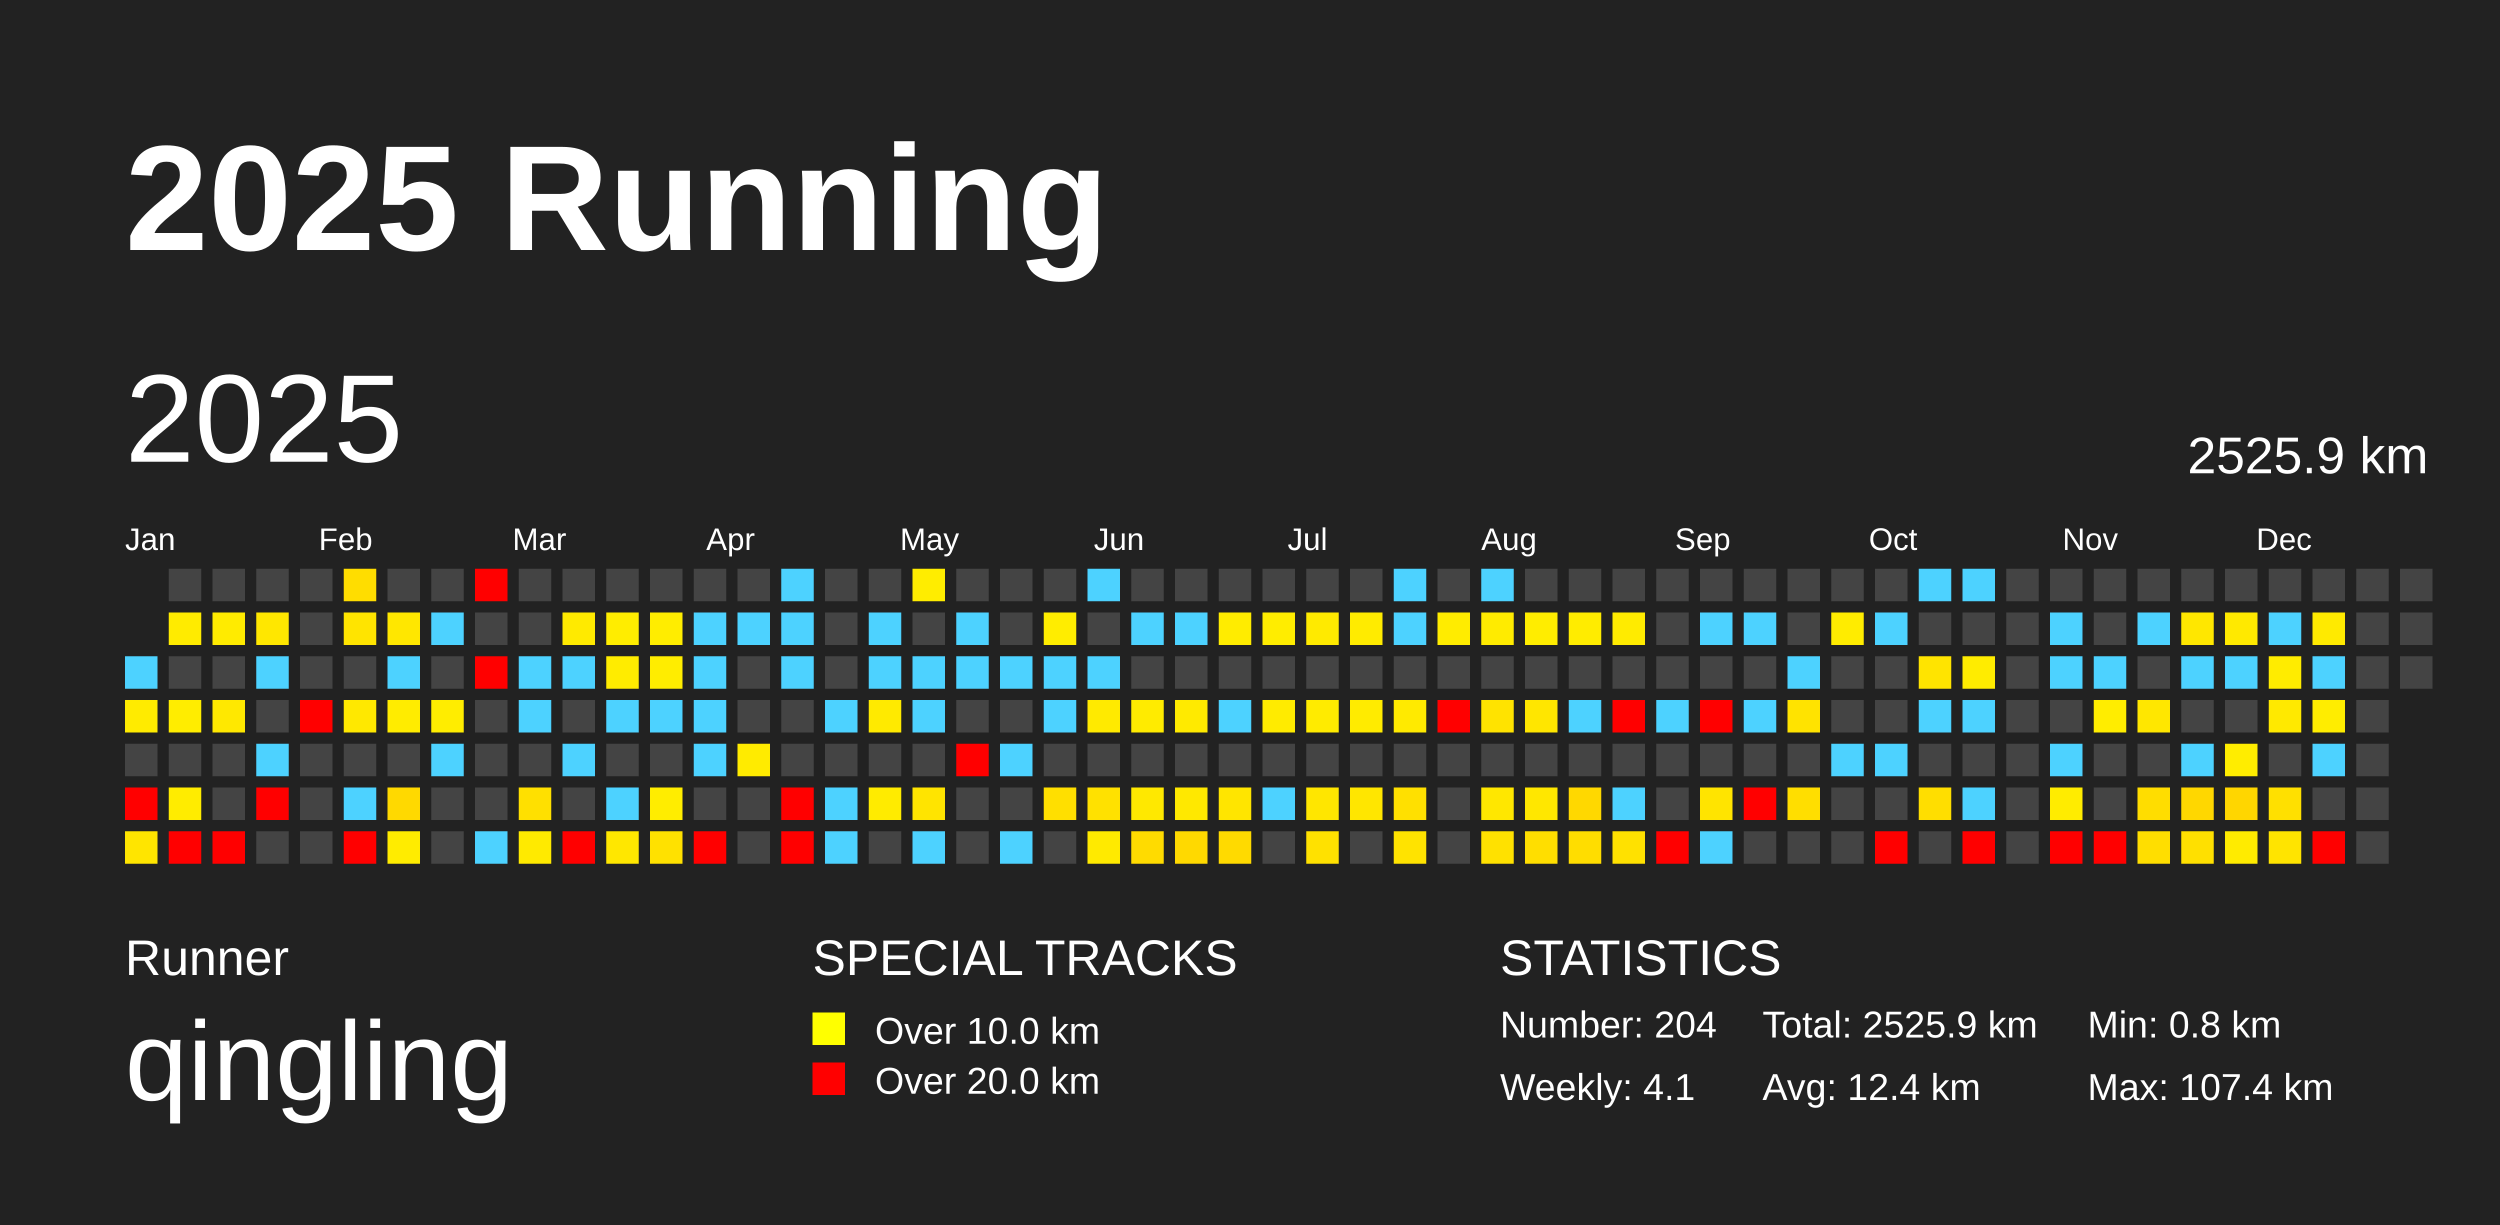
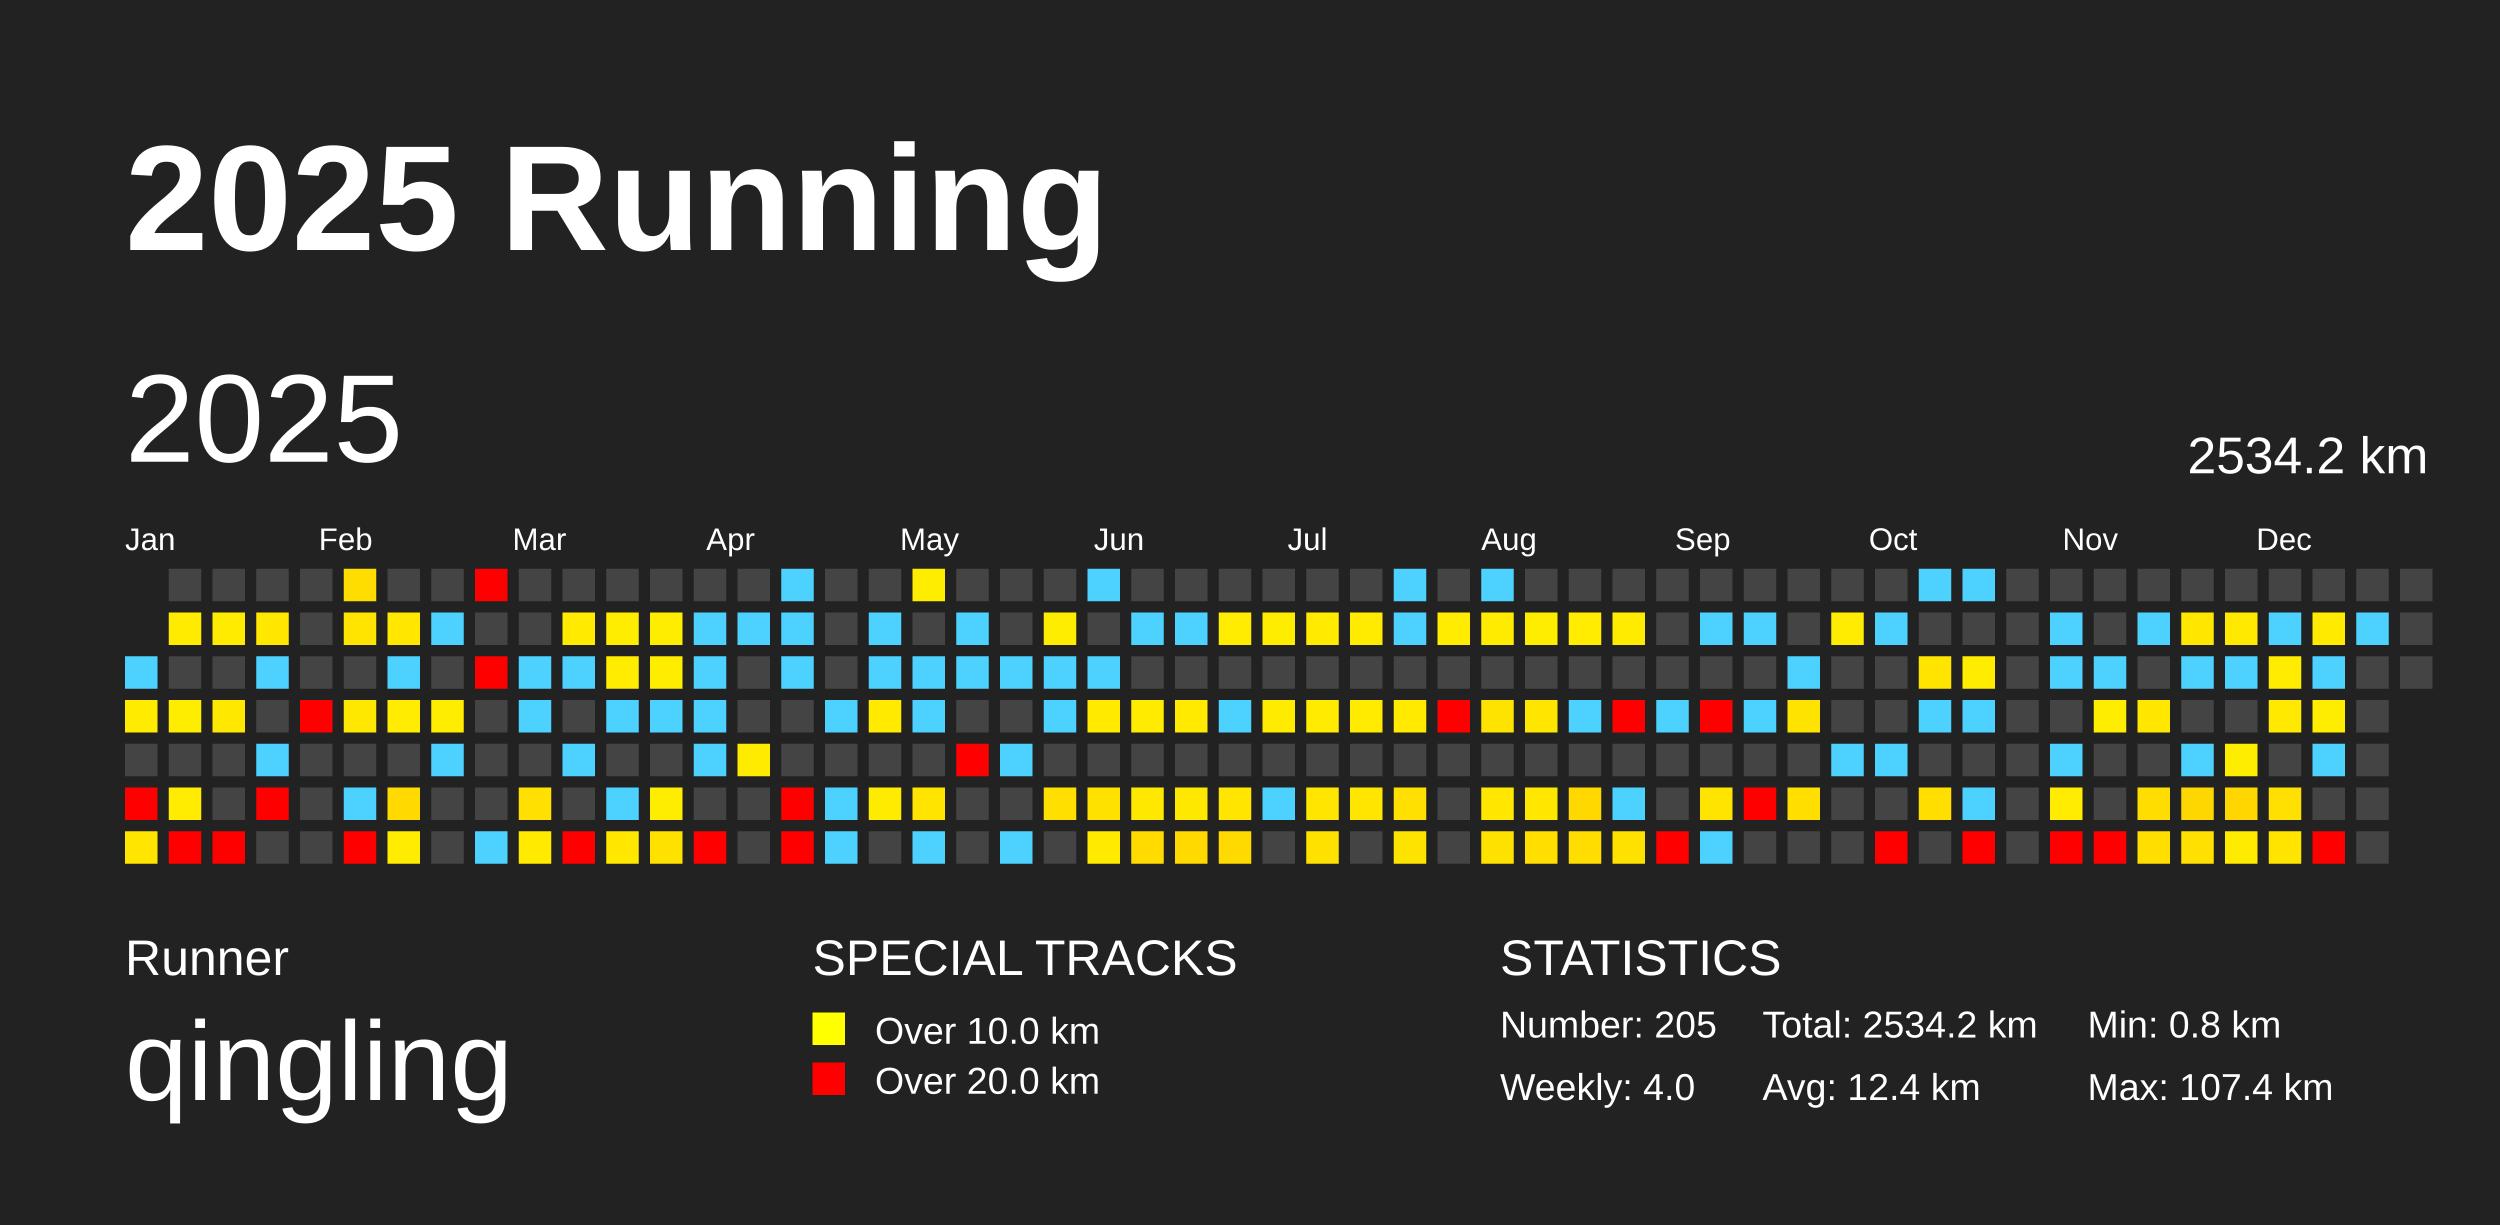
<svg xmlns="http://www.w3.org/2000/svg" baseProfile="full" height="98mm" version="1.1" viewBox="0,0,200,98" width="200mm">
  <defs />
  <rect fill="#222222" height="98" width="200" x="0" y="0" />
  <text fill="#FFFFFF" style="font-size:12px; font-family:Arial; font-weight:bold;" x="10" y="20">2025 Running</text>
  <text fill="#FFFFFF" style="font-size:4px; font-family:Arial" x="10" y="78">Runner</text>
  <text fill="#FFFFFF" style="font-size:9px; font-family:Arial" x="10" y="88">qingling</text>
  <text fill="#FFFFFF" style="font-size:4px; font-family:Arial" x="65" y="78">SPECIAL TRACKS</text>
  <rect fill="yellow" height="2.6" width="2.6" x="65" y="81" />
  <text fill="#FFFFFF" style="font-size:3px; font-family:Arial" x="70" y="83.5">Over 10.0 km</text>
  <rect fill="red" height="2.6" width="2.6" x="65" y="85" />
  <text fill="#FFFFFF" style="font-size:3px; font-family:Arial" x="70" y="87.5">Over 20.0 km</text>
  <text fill="#FFFFFF" style="font-size:4px; font-family:Arial" x="120" y="78">STATISTICS</text>
-   <text fill="#FFFFFF" style="font-size:3px; font-family:Arial" x="120" y="83">Number: 204</text>
-   <text fill="#FFFFFF" style="font-size:3px; font-family:Arial" x="120" y="88">Weekly: 4.1</text>
-   <text fill="#FFFFFF" style="font-size:3px; font-family:Arial" x="141" y="83">Total: 2525.9 km</text>
+   <text fill="#FFFFFF" style="font-size:3px; font-family:Arial" x="120" y="83">Number: 205</text>
+   <text fill="#FFFFFF" style="font-size:3px; font-family:Arial" x="120" y="88">Weekly: 4.0</text>
+   <text fill="#FFFFFF" style="font-size:3px; font-family:Arial" x="141" y="83">Total: 2534.2 km</text>
  <text fill="#FFFFFF" style="font-size:3px; font-family:Arial" x="141" y="88">Avg: 12.4 km</text>
  <text fill="#FFFFFF" style="font-size:3px; font-family:Arial" x="167" y="83">Min: 0.8 km</text>
  <text fill="#FFFFFF" style="font-size:3px; font-family:Arial" x="167" y="88">Max: 107.4 km</text>
  <text dominant-baseline="hanging" fill="#FFFFFF" style="font-size:10.0px; font-family:Arial;" x="10" y="30">2025</text>
-   <text dominant-baseline="hanging" fill="#FFFFFF" style="font-size:4.125px; font-family:Arial;" x="175" y="35">2525.9 km</text>
+   <text dominant-baseline="hanging" fill="#FFFFFF" style="font-size:4.125px; font-family:Arial;" x="175" y="35">2534.2 km</text>
  <text fill="#FFFFFF" style="font-size:2.5px; font-family:Arial" x="10.0" y="44">Jan</text>
  <text fill="#FFFFFF" style="font-size:2.5px; font-family:Arial" x="25.5" y="44">Feb</text>
  <text fill="#FFFFFF" style="font-size:2.5px; font-family:Arial" x="41.0" y="44">Mar</text>
  <text fill="#FFFFFF" style="font-size:2.5px; font-family:Arial" x="56.5" y="44">Apr</text>
  <text fill="#FFFFFF" style="font-size:2.5px; font-family:Arial" x="72.0" y="44">May</text>
  <text fill="#FFFFFF" style="font-size:2.5px; font-family:Arial" x="87.5" y="44">Jun</text>
  <text fill="#FFFFFF" style="font-size:2.5px; font-family:Arial" x="103.0" y="44">Jul</text>
  <text fill="#FFFFFF" style="font-size:2.5px; font-family:Arial" x="118.5" y="44">Aug</text>
  <text fill="#FFFFFF" style="font-size:2.5px; font-family:Arial" x="134.0" y="44">Sep</text>
  <text fill="#FFFFFF" style="font-size:2.5px; font-family:Arial" x="149.5" y="44">Oct</text>
  <text fill="#FFFFFF" style="font-size:2.5px; font-family:Arial" x="165.0" y="44">Nov</text>
  <text fill="#FFFFFF" style="font-size:2.5px; font-family:Arial" x="180.5" y="44">Dec</text>
  <rect fill="#4dd2ff" height="2.6" width="2.6" x="10.0" y="52.5" />
  <rect fill="#ffeb00" height="2.6" width="2.6" x="10.0" y="56.0" />
  <rect fill="#444444" height="2.6" width="2.6" x="10.0" y="59.5" />
  <rect fill="red" height="2.6" width="2.6" x="10.0" y="63.0" />
  <rect fill="#ffe500" height="2.6" width="2.6" x="10.0" y="66.5" />
  <rect fill="#444444" height="2.6" width="2.6" x="13.5" y="45.5" />
  <rect fill="#ffeb00" height="2.6" width="2.6" x="13.5" y="49.0" />
  <rect fill="#444444" height="2.6" width="2.6" x="13.5" y="52.5" />
  <rect fill="#ffed00" height="2.6" width="2.6" x="13.5" y="56.0" />
  <rect fill="#444444" height="2.6" width="2.6" x="13.5" y="59.5" />
  <rect fill="#ffec00" height="2.6" width="2.6" x="13.5" y="63.0" />
  <rect fill="red" height="2.6" width="2.6" x="13.5" y="66.5" />
  <rect fill="#444444" height="2.6" width="2.6" x="17.0" y="45.5" />
  <rect fill="#ffeb00" height="2.6" width="2.6" x="17.0" y="49.0" />
  <rect fill="#444444" height="2.6" width="2.6" x="17.0" y="52.5" />
  <rect fill="#ffe800" height="2.6" width="2.6" x="17.0" y="56.0" />
  <rect fill="#444444" height="2.6" width="2.6" x="17.0" y="59.5" />
  <rect fill="#444444" height="2.6" width="2.6" x="17.0" y="63.0" />
  <rect fill="red" height="2.6" width="2.6" x="17.0" y="66.5" />
  <rect fill="#444444" height="2.6" width="2.6" x="20.5" y="45.5" />
  <rect fill="#ffe700" height="2.6" width="2.6" x="20.5" y="49.0" />
  <rect fill="#4dd2ff" height="2.6" width="2.6" x="20.5" y="52.5" />
  <rect fill="#444444" height="2.6" width="2.6" x="20.5" y="56.0" />
  <rect fill="#4dd2ff" height="2.6" width="2.6" x="20.5" y="59.5" />
  <rect fill="red" height="2.6" width="2.6" x="20.5" y="63.0" />
  <rect fill="#444444" height="2.6" width="2.6" x="20.5" y="66.5" />
  <rect fill="#444444" height="2.6" width="2.6" x="24.0" y="45.5" />
  <rect fill="#444444" height="2.6" width="2.6" x="24.0" y="49.0" />
  <rect fill="#444444" height="2.6" width="2.6" x="24.0" y="52.5" />
  <rect fill="red" height="2.6" width="2.6" x="24.0" y="56.0" />
  <rect fill="#444444" height="2.6" width="2.6" x="24.0" y="59.5" />
  <rect fill="#444444" height="2.6" width="2.6" x="24.0" y="63.0" />
  <rect fill="#444444" height="2.6" width="2.6" x="24.0" y="66.5" />
  <rect fill="#ffdd00" height="2.6" width="2.6" x="27.5" y="45.5" />
  <rect fill="#ffe400" height="2.6" width="2.6" x="27.5" y="49.0" />
  <rect fill="#444444" height="2.6" width="2.6" x="27.5" y="52.5" />
  <rect fill="#ffe800" height="2.6" width="2.6" x="27.5" y="56.0" />
  <rect fill="#444444" height="2.6" width="2.6" x="27.5" y="59.5" />
  <rect fill="#4dd2ff" height="2.6" width="2.6" x="27.5" y="63.0" />
  <rect fill="red" height="2.6" width="2.6" x="27.5" y="66.5" />
  <rect fill="#444444" height="2.6" width="2.6" x="31.0" y="45.5" />
  <rect fill="#ffe700" height="2.6" width="2.6" x="31.0" y="49.0" />
  <rect fill="#4dd2ff" height="2.6" width="2.6" x="31.0" y="52.5" />
  <rect fill="#ffec00" height="2.6" width="2.6" x="31.0" y="56.0" />
  <rect fill="#444444" height="2.6" width="2.6" x="31.0" y="59.5" />
  <rect fill="#ffd900" height="2.6" width="2.6" x="31.0" y="63.0" />
  <rect fill="#ffec00" height="2.6" width="2.6" x="31.0" y="66.5" />
  <rect fill="#444444" height="2.6" width="2.6" x="34.5" y="45.5" />
  <rect fill="#4dd2ff" height="2.6" width="2.6" x="34.5" y="49.0" />
  <rect fill="#444444" height="2.6" width="2.6" x="34.5" y="52.5" />
  <rect fill="#ffed00" height="2.6" width="2.6" x="34.5" y="56.0" />
  <rect fill="#4dd2ff" height="2.6" width="2.6" x="34.5" y="59.5" />
  <rect fill="#444444" height="2.6" width="2.6" x="34.5" y="63.0" />
  <rect fill="#444444" height="2.6" width="2.6" x="34.5" y="66.5" />
  <rect fill="red" height="2.6" width="2.6" x="38.0" y="45.5" />
  <rect fill="#444444" height="2.6" width="2.6" x="38.0" y="49.0" />
  <rect fill="red" height="2.6" width="2.6" x="38.0" y="52.5" />
  <rect fill="#444444" height="2.6" width="2.6" x="38.0" y="56.0" />
  <rect fill="#444444" height="2.6" width="2.6" x="38.0" y="59.5" />
  <rect fill="#444444" height="2.6" width="2.6" x="38.0" y="63.0" />
  <rect fill="#4dd2ff" height="2.6" width="2.6" x="38.0" y="66.5" />
  <rect fill="#444444" height="2.6" width="2.6" x="41.5" y="45.5" />
  <rect fill="#444444" height="2.6" width="2.6" x="41.5" y="49.0" />
  <rect fill="#4dd2ff" height="2.6" width="2.6" x="41.5" y="52.5" />
  <rect fill="#4dd2ff" height="2.6" width="2.6" x="41.5" y="56.0" />
  <rect fill="#444444" height="2.6" width="2.6" x="41.5" y="59.5" />
  <rect fill="#ffe000" height="2.6" width="2.6" x="41.5" y="63.0" />
  <rect fill="#ffea00" height="2.6" width="2.6" x="41.5" y="66.5" />
  <rect fill="#444444" height="2.6" width="2.6" x="45.0" y="45.5" />
  <rect fill="#ffea00" height="2.6" width="2.6" x="45.0" y="49.0" />
  <rect fill="#4dd2ff" height="2.6" width="2.6" x="45.0" y="52.5" />
  <rect fill="#444444" height="2.6" width="2.6" x="45.0" y="56.0" />
  <rect fill="#4dd2ff" height="2.6" width="2.6" x="45.0" y="59.5" />
  <rect fill="#444444" height="2.6" width="2.6" x="45.0" y="63.0" />
  <rect fill="red" height="2.6" width="2.6" x="45.0" y="66.5" />
  <rect fill="#444444" height="2.6" width="2.6" x="48.5" y="45.5" />
  <rect fill="#ffed00" height="2.6" width="2.6" x="48.5" y="49.0" />
  <rect fill="#ffec00" height="2.6" width="2.6" x="48.5" y="52.5" />
  <rect fill="#4dd2ff" height="2.6" width="2.6" x="48.5" y="56.0" />
  <rect fill="#444444" height="2.6" width="2.6" x="48.5" y="59.5" />
  <rect fill="#4dd2ff" height="2.6" width="2.6" x="48.5" y="63.0" />
  <rect fill="#ffe700" height="2.6" width="2.6" x="48.5" y="66.5" />
  <rect fill="#444444" height="2.6" width="2.6" x="52.0" y="45.5" />
  <rect fill="#ffed00" height="2.6" width="2.6" x="52.0" y="49.0" />
  <rect fill="#ffed00" height="2.6" width="2.6" x="52.0" y="52.5" />
  <rect fill="#4dd2ff" height="2.6" width="2.6" x="52.0" y="56.0" />
  <rect fill="#444444" height="2.6" width="2.6" x="52.0" y="59.5" />
  <rect fill="#ffed00" height="2.6" width="2.6" x="52.0" y="63.0" />
  <rect fill="#ffe100" height="2.6" width="2.6" x="52.0" y="66.5" />
  <rect fill="#444444" height="2.6" width="2.6" x="55.5" y="45.5" />
  <rect fill="#4dd2ff" height="2.6" width="2.6" x="55.5" y="49.0" />
  <rect fill="#4dd2ff" height="2.6" width="2.6" x="55.5" y="52.5" />
  <rect fill="#4dd2ff" height="2.6" width="2.6" x="55.5" y="56.0" />
  <rect fill="#4dd2ff" height="2.6" width="2.6" x="55.5" y="59.5" />
  <rect fill="#444444" height="2.6" width="2.6" x="55.5" y="63.0" />
  <rect fill="red" height="2.6" width="2.6" x="55.5" y="66.5" />
  <rect fill="#444444" height="2.6" width="2.6" x="59.0" y="45.5" />
  <rect fill="#4dd2ff" height="2.6" width="2.6" x="59.0" y="49.0" />
  <rect fill="#444444" height="2.6" width="2.6" x="59.0" y="52.5" />
  <rect fill="#444444" height="2.6" width="2.6" x="59.0" y="56.0" />
  <rect fill="#ffeb00" height="2.6" width="2.6" x="59.0" y="59.5" />
  <rect fill="#444444" height="2.6" width="2.6" x="59.0" y="63.0" />
  <rect fill="#444444" height="2.6" width="2.6" x="59.0" y="66.5" />
  <rect fill="#4dd2ff" height="2.6" width="2.6" x="62.5" y="45.5" />
  <rect fill="#4dd2ff" height="2.6" width="2.6" x="62.5" y="49.0" />
  <rect fill="#4dd2ff" height="2.6" width="2.6" x="62.5" y="52.5" />
  <rect fill="#444444" height="2.6" width="2.6" x="62.5" y="56.0" />
  <rect fill="#444444" height="2.6" width="2.6" x="62.5" y="59.5" />
  <rect fill="red" height="2.6" width="2.6" x="62.5" y="63.0" />
  <rect fill="red" height="2.6" width="2.6" x="62.5" y="66.5" />
  <rect fill="#444444" height="2.6" width="2.6" x="66.0" y="45.5" />
  <rect fill="#444444" height="2.6" width="2.6" x="66.0" y="49.0" />
  <rect fill="#444444" height="2.6" width="2.6" x="66.0" y="52.5" />
  <rect fill="#4dd2ff" height="2.6" width="2.6" x="66.0" y="56.0" />
  <rect fill="#444444" height="2.6" width="2.6" x="66.0" y="59.5" />
  <rect fill="#4dd2ff" height="2.6" width="2.6" x="66.0" y="63.0" />
  <rect fill="#4dd2ff" height="2.6" width="2.6" x="66.0" y="66.5" />
  <rect fill="#444444" height="2.6" width="2.6" x="69.5" y="45.5" />
  <rect fill="#4dd2ff" height="2.6" width="2.6" x="69.5" y="49.0" />
  <rect fill="#4dd2ff" height="2.6" width="2.6" x="69.5" y="52.5" />
  <rect fill="#ffea00" height="2.6" width="2.6" x="69.5" y="56.0" />
  <rect fill="#444444" height="2.6" width="2.6" x="69.5" y="59.5" />
  <rect fill="#ffeb00" height="2.6" width="2.6" x="69.5" y="63.0" />
  <rect fill="#444444" height="2.6" width="2.6" x="69.5" y="66.5" />
  <rect fill="#ffed00" height="2.6" width="2.6" x="73.0" y="45.5" />
  <rect fill="#444444" height="2.6" width="2.6" x="73.0" y="49.0" />
  <rect fill="#4dd2ff" height="2.6" width="2.6" x="73.0" y="52.5" />
  <rect fill="#4dd2ff" height="2.6" width="2.6" x="73.0" y="56.0" />
  <rect fill="#444444" height="2.6" width="2.6" x="73.0" y="59.5" />
  <rect fill="#ffe400" height="2.6" width="2.6" x="73.0" y="63.0" />
  <rect fill="#4dd2ff" height="2.6" width="2.6" x="73.0" y="66.5" />
  <rect fill="#444444" height="2.6" width="2.6" x="76.5" y="45.5" />
  <rect fill="#4dd2ff" height="2.6" width="2.6" x="76.5" y="49.0" />
  <rect fill="#4dd2ff" height="2.6" width="2.6" x="76.5" y="52.5" />
  <rect fill="#444444" height="2.6" width="2.6" x="76.5" y="56.0" />
  <rect fill="red" height="2.6" width="2.6" x="76.5" y="59.5" />
  <rect fill="#444444" height="2.6" width="2.6" x="76.5" y="63.0" />
  <rect fill="#444444" height="2.6" width="2.6" x="76.5" y="66.5" />
  <rect fill="#444444" height="2.6" width="2.6" x="80.0" y="45.5" />
  <rect fill="#444444" height="2.6" width="2.6" x="80.0" y="49.0" />
  <rect fill="#4dd2ff" height="2.6" width="2.6" x="80.0" y="52.5" />
  <rect fill="#444444" height="2.6" width="2.6" x="80.0" y="56.0" />
  <rect fill="#4dd2ff" height="2.6" width="2.6" x="80.0" y="59.5" />
  <rect fill="#444444" height="2.6" width="2.6" x="80.0" y="63.0" />
  <rect fill="#4dd2ff" height="2.6" width="2.6" x="80.0" y="66.5" />
  <rect fill="#444444" height="2.6" width="2.6" x="83.5" y="45.5" />
  <rect fill="#ffed00" height="2.6" width="2.6" x="83.5" y="49.0" />
  <rect fill="#4dd2ff" height="2.6" width="2.6" x="83.5" y="52.5" />
  <rect fill="#4dd2ff" height="2.6" width="2.6" x="83.5" y="56.0" />
  <rect fill="#444444" height="2.6" width="2.6" x="83.5" y="59.5" />
  <rect fill="#ffdf00" height="2.6" width="2.6" x="83.5" y="63.0" />
  <rect fill="#444444" height="2.6" width="2.6" x="83.5" y="66.5" />
  <rect fill="#4dd2ff" height="2.6" width="2.6" x="87.0" y="45.5" />
  <rect fill="#444444" height="2.6" width="2.6" x="87.0" y="49.0" />
  <rect fill="#4dd2ff" height="2.6" width="2.6" x="87.0" y="52.5" />
  <rect fill="#ffea00" height="2.6" width="2.6" x="87.0" y="56.0" />
  <rect fill="#444444" height="2.6" width="2.6" x="87.0" y="59.5" />
  <rect fill="#ffe100" height="2.6" width="2.6" x="87.0" y="63.0" />
  <rect fill="#ffea00" height="2.6" width="2.6" x="87.0" y="66.5" />
  <rect fill="#444444" height="2.6" width="2.6" x="90.5" y="45.5" />
  <rect fill="#4dd2ff" height="2.6" width="2.6" x="90.5" y="49.0" />
  <rect fill="#444444" height="2.6" width="2.6" x="90.5" y="52.5" />
  <rect fill="#ffeb00" height="2.6" width="2.6" x="90.5" y="56.0" />
  <rect fill="#444444" height="2.6" width="2.6" x="90.5" y="59.5" />
  <rect fill="#ffe800" height="2.6" width="2.6" x="90.5" y="63.0" />
  <rect fill="#ffdb00" height="2.6" width="2.6" x="90.5" y="66.5" />
  <rect fill="#444444" height="2.6" width="2.6" x="94.0" y="45.5" />
  <rect fill="#4dd2ff" height="2.6" width="2.6" x="94.0" y="49.0" />
  <rect fill="#444444" height="2.6" width="2.6" x="94.0" y="52.5" />
  <rect fill="#ffea00" height="2.6" width="2.6" x="94.0" y="56.0" />
  <rect fill="#444444" height="2.6" width="2.6" x="94.0" y="59.5" />
  <rect fill="#ffe800" height="2.6" width="2.6" x="94.0" y="63.0" />
  <rect fill="#ffd900" height="2.6" width="2.6" x="94.0" y="66.5" />
  <rect fill="#444444" height="2.6" width="2.6" x="97.5" y="45.5" />
  <rect fill="#ffec00" height="2.6" width="2.6" x="97.5" y="49.0" />
  <rect fill="#444444" height="2.6" width="2.6" x="97.5" y="52.5" />
  <rect fill="#4dd2ff" height="2.6" width="2.6" x="97.5" y="56.0" />
  <rect fill="#444444" height="2.6" width="2.6" x="97.5" y="59.5" />
  <rect fill="#ffe500" height="2.6" width="2.6" x="97.5" y="63.0" />
  <rect fill="#ffda00" height="2.6" width="2.6" x="97.5" y="66.5" />
  <rect fill="#444444" height="2.6" width="2.6" x="101.0" y="45.5" />
  <rect fill="#ffed00" height="2.6" width="2.6" x="101.0" y="49.0" />
  <rect fill="#444444" height="2.6" width="2.6" x="101.0" y="52.5" />
  <rect fill="#ffeb00" height="2.6" width="2.6" x="101.0" y="56.0" />
  <rect fill="#444444" height="2.6" width="2.6" x="101.0" y="59.5" />
  <rect fill="#4dd2ff" height="2.6" width="2.6" x="101.0" y="63.0" />
  <rect fill="#444444" height="2.6" width="2.6" x="101.0" y="66.5" />
  <rect fill="#444444" height="2.6" width="2.6" x="104.5" y="45.5" />
  <rect fill="#ffea00" height="2.6" width="2.6" x="104.5" y="49.0" />
  <rect fill="#444444" height="2.6" width="2.6" x="104.5" y="52.5" />
  <rect fill="#ffeb00" height="2.6" width="2.6" x="104.5" y="56.0" />
  <rect fill="#444444" height="2.6" width="2.6" x="104.5" y="59.5" />
  <rect fill="#ffe600" height="2.6" width="2.6" x="104.5" y="63.0" />
  <rect fill="#ffe100" height="2.6" width="2.6" x="104.5" y="66.5" />
  <rect fill="#444444" height="2.6" width="2.6" x="108.0" y="45.5" />
  <rect fill="#ffeb00" height="2.6" width="2.6" x="108.0" y="49.0" />
  <rect fill="#444444" height="2.6" width="2.6" x="108.0" y="52.5" />
  <rect fill="#ffeb00" height="2.6" width="2.6" x="108.0" y="56.0" />
  <rect fill="#444444" height="2.6" width="2.6" x="108.0" y="59.5" />
  <rect fill="#ffe600" height="2.6" width="2.6" x="108.0" y="63.0" />
  <rect fill="#444444" height="2.6" width="2.6" x="108.0" y="66.5" />
  <rect fill="#4dd2ff" height="2.6" width="2.6" x="111.5" y="45.5" />
  <rect fill="#4dd2ff" height="2.6" width="2.6" x="111.5" y="49.0" />
  <rect fill="#444444" height="2.6" width="2.6" x="111.5" y="52.5" />
  <rect fill="#ffea00" height="2.6" width="2.6" x="111.5" y="56.0" />
  <rect fill="#444444" height="2.6" width="2.6" x="111.5" y="59.5" />
  <rect fill="#ffe000" height="2.6" width="2.6" x="111.5" y="63.0" />
  <rect fill="#ffe300" height="2.6" width="2.6" x="111.5" y="66.5" />
  <rect fill="#444444" height="2.6" width="2.6" x="115.0" y="45.5" />
  <rect fill="#ffec00" height="2.6" width="2.6" x="115.0" y="49.0" />
  <rect fill="#444444" height="2.6" width="2.6" x="115.0" y="52.5" />
  <rect fill="red" height="2.6" width="2.6" x="115.0" y="56.0" />
  <rect fill="#444444" height="2.6" width="2.6" x="115.0" y="59.5" />
  <rect fill="#444444" height="2.6" width="2.6" x="115.0" y="63.0" />
  <rect fill="#444444" height="2.6" width="2.6" x="115.0" y="66.5" />
  <rect fill="#4dd2ff" height="2.6" width="2.6" x="118.5" y="45.5" />
  <rect fill="#ffeb00" height="2.6" width="2.6" x="118.5" y="49.0" />
  <rect fill="#444444" height="2.6" width="2.6" x="118.5" y="52.5" />
  <rect fill="#ffe300" height="2.6" width="2.6" x="118.5" y="56.0" />
  <rect fill="#444444" height="2.6" width="2.6" x="118.5" y="59.5" />
  <rect fill="#ffe700" height="2.6" width="2.6" x="118.5" y="63.0" />
  <rect fill="#ffe100" height="2.6" width="2.6" x="118.5" y="66.5" />
  <rect fill="#444444" height="2.6" width="2.6" x="122.0" y="45.5" />
  <rect fill="#ffed00" height="2.6" width="2.6" x="122.0" y="49.0" />
  <rect fill="#444444" height="2.6" width="2.6" x="122.0" y="52.5" />
  <rect fill="#ffe600" height="2.6" width="2.6" x="122.0" y="56.0" />
  <rect fill="#444444" height="2.6" width="2.6" x="122.0" y="59.5" />
  <rect fill="#ffe700" height="2.6" width="2.6" x="122.0" y="63.0" />
  <rect fill="#ffde00" height="2.6" width="2.6" x="122.0" y="66.5" />
  <rect fill="#444444" height="2.6" width="2.6" x="125.5" y="45.5" />
  <rect fill="#ffec00" height="2.6" width="2.6" x="125.5" y="49.0" />
  <rect fill="#444444" height="2.6" width="2.6" x="125.5" y="52.5" />
  <rect fill="#4dd2ff" height="2.6" width="2.6" x="125.5" y="56.0" />
  <rect fill="#444444" height="2.6" width="2.6" x="125.5" y="59.5" />
  <rect fill="#ffd800" height="2.6" width="2.6" x="125.5" y="63.0" />
  <rect fill="#ffdd00" height="2.6" width="2.6" x="125.5" y="66.5" />
  <rect fill="#444444" height="2.6" width="2.6" x="129.0" y="45.5" />
  <rect fill="#ffeb00" height="2.6" width="2.6" x="129.0" y="49.0" />
  <rect fill="#444444" height="2.6" width="2.6" x="129.0" y="52.5" />
  <rect fill="red" height="2.6" width="2.6" x="129.0" y="56.0" />
  <rect fill="#444444" height="2.6" width="2.6" x="129.0" y="59.5" />
  <rect fill="#4dd2ff" height="2.6" width="2.6" x="129.0" y="63.0" />
  <rect fill="#ffe100" height="2.6" width="2.6" x="129.0" y="66.5" />
  <rect fill="#444444" height="2.6" width="2.6" x="132.5" y="45.5" />
  <rect fill="#444444" height="2.6" width="2.6" x="132.5" y="49.0" />
  <rect fill="#444444" height="2.6" width="2.6" x="132.5" y="52.5" />
  <rect fill="#4dd2ff" height="2.6" width="2.6" x="132.5" y="56.0" />
  <rect fill="#444444" height="2.6" width="2.6" x="132.5" y="59.5" />
  <rect fill="#444444" height="2.6" width="2.6" x="132.5" y="63.0" />
  <rect fill="red" height="2.6" width="2.6" x="132.5" y="66.5" />
  <rect fill="#444444" height="2.6" width="2.6" x="136.0" y="45.5" />
  <rect fill="#4dd2ff" height="2.6" width="2.6" x="136.0" y="49.0" />
  <rect fill="#444444" height="2.6" width="2.6" x="136.0" y="52.5" />
  <rect fill="red" height="2.6" width="2.6" x="136.0" y="56.0" />
  <rect fill="#444444" height="2.6" width="2.6" x="136.0" y="59.5" />
  <rect fill="#ffe400" height="2.6" width="2.6" x="136.0" y="63.0" />
  <rect fill="#4dd2ff" height="2.6" width="2.6" x="136.0" y="66.5" />
  <rect fill="#444444" height="2.6" width="2.6" x="139.5" y="45.5" />
  <rect fill="#4dd2ff" height="2.6" width="2.6" x="139.5" y="49.0" />
  <rect fill="#444444" height="2.6" width="2.6" x="139.5" y="52.5" />
  <rect fill="#4dd2ff" height="2.6" width="2.6" x="139.5" y="56.0" />
  <rect fill="#444444" height="2.6" width="2.6" x="139.5" y="59.5" />
  <rect fill="red" height="2.6" width="2.6" x="139.5" y="63.0" />
  <rect fill="#444444" height="2.6" width="2.6" x="139.5" y="66.5" />
  <rect fill="#444444" height="2.6" width="2.6" x="143.0" y="45.5" />
  <rect fill="#444444" height="2.6" width="2.6" x="143.0" y="49.0" />
  <rect fill="#4dd2ff" height="2.6" width="2.6" x="143.0" y="52.5" />
  <rect fill="#ffe300" height="2.6" width="2.6" x="143.0" y="56.0" />
  <rect fill="#444444" height="2.6" width="2.6" x="143.0" y="59.5" />
  <rect fill="#ffde00" height="2.6" width="2.6" x="143.0" y="63.0" />
  <rect fill="#444444" height="2.6" width="2.6" x="143.0" y="66.5" />
  <rect fill="#444444" height="2.6" width="2.6" x="146.5" y="45.5" />
  <rect fill="#ffec00" height="2.6" width="2.6" x="146.5" y="49.0" />
  <rect fill="#444444" height="2.6" width="2.6" x="146.5" y="52.5" />
  <rect fill="#444444" height="2.6" width="2.6" x="146.5" y="56.0" />
  <rect fill="#4dd2ff" height="2.6" width="2.6" x="146.5" y="59.5" />
  <rect fill="#444444" height="2.6" width="2.6" x="146.5" y="63.0" />
  <rect fill="#444444" height="2.6" width="2.6" x="146.5" y="66.5" />
  <rect fill="#444444" height="2.6" width="2.6" x="150.0" y="45.5" />
  <rect fill="#4dd2ff" height="2.6" width="2.6" x="150.0" y="49.0" />
  <rect fill="#444444" height="2.6" width="2.6" x="150.0" y="52.5" />
  <rect fill="#444444" height="2.6" width="2.6" x="150.0" y="56.0" />
  <rect fill="#4dd2ff" height="2.6" width="2.6" x="150.0" y="59.5" />
  <rect fill="#444444" height="2.6" width="2.6" x="150.0" y="63.0" />
  <rect fill="red" height="2.6" width="2.6" x="150.0" y="66.5" />
  <rect fill="#4dd2ff" height="2.6" width="2.6" x="153.5" y="45.5" />
  <rect fill="#444444" height="2.6" width="2.6" x="153.5" y="49.0" />
  <rect fill="#ffe400" height="2.6" width="2.6" x="153.5" y="52.5" />
  <rect fill="#4dd2ff" height="2.6" width="2.6" x="153.5" y="56.0" />
  <rect fill="#444444" height="2.6" width="2.6" x="153.5" y="59.5" />
  <rect fill="#ffde00" height="2.6" width="2.6" x="153.5" y="63.0" />
  <rect fill="#444444" height="2.6" width="2.6" x="153.5" y="66.5" />
  <rect fill="#4dd2ff" height="2.6" width="2.6" x="157.0" y="45.5" />
  <rect fill="#444444" height="2.6" width="2.6" x="157.0" y="49.0" />
  <rect fill="#ffec00" height="2.6" width="2.6" x="157.0" y="52.5" />
  <rect fill="#4dd2ff" height="2.6" width="2.6" x="157.0" y="56.0" />
  <rect fill="#444444" height="2.6" width="2.6" x="157.0" y="59.5" />
  <rect fill="#4dd2ff" height="2.6" width="2.6" x="157.0" y="63.0" />
  <rect fill="red" height="2.6" width="2.6" x="157.0" y="66.5" />
  <rect fill="#444444" height="2.6" width="2.6" x="160.5" y="45.5" />
  <rect fill="#444444" height="2.6" width="2.6" x="160.5" y="49.0" />
  <rect fill="#444444" height="2.6" width="2.6" x="160.5" y="52.5" />
  <rect fill="#444444" height="2.6" width="2.6" x="160.5" y="56.0" />
  <rect fill="#444444" height="2.6" width="2.6" x="160.5" y="59.5" />
  <rect fill="#444444" height="2.6" width="2.6" x="160.5" y="63.0" />
  <rect fill="#444444" height="2.6" width="2.6" x="160.5" y="66.5" />
  <rect fill="#444444" height="2.6" width="2.6" x="164.0" y="45.5" />
  <rect fill="#4dd2ff" height="2.6" width="2.6" x="164.0" y="49.0" />
  <rect fill="#4dd2ff" height="2.6" width="2.6" x="164.0" y="52.5" />
  <rect fill="#444444" height="2.6" width="2.6" x="164.0" y="56.0" />
  <rect fill="#4dd2ff" height="2.6" width="2.6" x="164.0" y="59.5" />
  <rect fill="#ffec00" height="2.6" width="2.6" x="164.0" y="63.0" />
  <rect fill="red" height="2.6" width="2.6" x="164.0" y="66.5" />
  <rect fill="#444444" height="2.6" width="2.6" x="167.5" y="45.5" />
  <rect fill="#444444" height="2.6" width="2.6" x="167.5" y="49.0" />
  <rect fill="#4dd2ff" height="2.6" width="2.6" x="167.5" y="52.5" />
  <rect fill="#ffed00" height="2.6" width="2.6" x="167.5" y="56.0" />
  <rect fill="#444444" height="2.6" width="2.6" x="167.5" y="59.5" />
  <rect fill="#444444" height="2.6" width="2.6" x="167.5" y="63.0" />
  <rect fill="red" height="2.6" width="2.6" x="167.5" y="66.5" />
  <rect fill="#444444" height="2.6" width="2.6" x="171.0" y="45.5" />
  <rect fill="#4dd2ff" height="2.6" width="2.6" x="171.0" y="49.0" />
  <rect fill="#444444" height="2.6" width="2.6" x="171.0" y="52.5" />
  <rect fill="#ffe700" height="2.6" width="2.6" x="171.0" y="56.0" />
  <rect fill="#444444" height="2.6" width="2.6" x="171.0" y="59.5" />
  <rect fill="#ffdd00" height="2.6" width="2.6" x="171.0" y="63.0" />
  <rect fill="#ffde00" height="2.6" width="2.6" x="171.0" y="66.5" />
  <rect fill="#444444" height="2.6" width="2.6" x="174.5" y="45.5" />
  <rect fill="#ffe700" height="2.6" width="2.6" x="174.5" y="49.0" />
  <rect fill="#4dd2ff" height="2.6" width="2.6" x="174.5" y="52.5" />
  <rect fill="#444444" height="2.6" width="2.6" x="174.5" y="56.0" />
  <rect fill="#4dd2ff" height="2.6" width="2.6" x="174.5" y="59.5" />
  <rect fill="#ffd700" height="2.6" width="2.6" x="174.5" y="63.0" />
  <rect fill="#ffe000" height="2.6" width="2.6" x="174.5" y="66.5" />
  <rect fill="#444444" height="2.6" width="2.6" x="178.0" y="45.5" />
  <rect fill="#ffe900" height="2.6" width="2.6" x="178.0" y="49.0" />
  <rect fill="#4dd2ff" height="2.6" width="2.6" x="178.0" y="52.5" />
  <rect fill="#444444" height="2.6" width="2.6" x="178.0" y="56.0" />
  <rect fill="#ffed00" height="2.6" width="2.6" x="178.0" y="59.5" />
  <rect fill="#ffd600" height="2.6" width="2.6" x="178.0" y="63.0" />
  <rect fill="#ffeb00" height="2.6" width="2.6" x="178.0" y="66.5" />
  <rect fill="#444444" height="2.6" width="2.6" x="181.5" y="45.5" />
  <rect fill="#4dd2ff" height="2.6" width="2.6" x="181.5" y="49.0" />
  <rect fill="#ffec00" height="2.6" width="2.6" x="181.5" y="52.5" />
  <rect fill="#ffe900" height="2.6" width="2.6" x="181.5" y="56.0" />
  <rect fill="#444444" height="2.6" width="2.6" x="181.5" y="59.5" />
  <rect fill="#ffe000" height="2.6" width="2.6" x="181.5" y="63.0" />
  <rect fill="#ffe400" height="2.6" width="2.6" x="181.5" y="66.5" />
  <rect fill="#444444" height="2.6" width="2.6" x="185.0" y="45.5" />
  <rect fill="#ffea00" height="2.6" width="2.6" x="185.0" y="49.0" />
  <rect fill="#4dd2ff" height="2.6" width="2.6" x="185.0" y="52.5" />
  <rect fill="#ffed00" height="2.6" width="2.6" x="185.0" y="56.0" />
  <rect fill="#4dd2ff" height="2.6" width="2.6" x="185.0" y="59.5" />
  <rect fill="#444444" height="2.6" width="2.6" x="185.0" y="63.0" />
  <rect fill="red" height="2.6" width="2.6" x="185.0" y="66.5" />
  <rect fill="#444444" height="2.6" width="2.6" x="188.5" y="45.5" />
-   <rect fill="#444444" height="2.6" width="2.6" x="188.5" y="49.0" />
+   <rect fill="#4dd2ff" height="2.6" width="2.6" x="188.5" y="49.0" />
  <rect fill="#444444" height="2.6" width="2.6" x="188.5" y="52.5" />
  <rect fill="#444444" height="2.6" width="2.6" x="188.5" y="56.0" />
  <rect fill="#444444" height="2.6" width="2.6" x="188.5" y="59.5" />
  <rect fill="#444444" height="2.6" width="2.6" x="188.5" y="63.0" />
  <rect fill="#444444" height="2.6" width="2.6" x="188.5" y="66.5" />
  <rect fill="#444444" height="2.6" width="2.6" x="192.0" y="45.5" />
  <rect fill="#444444" height="2.6" width="2.6" x="192.0" y="49.0" />
  <rect fill="#444444" height="2.6" width="2.6" x="192.0" y="52.5" />
</svg>
